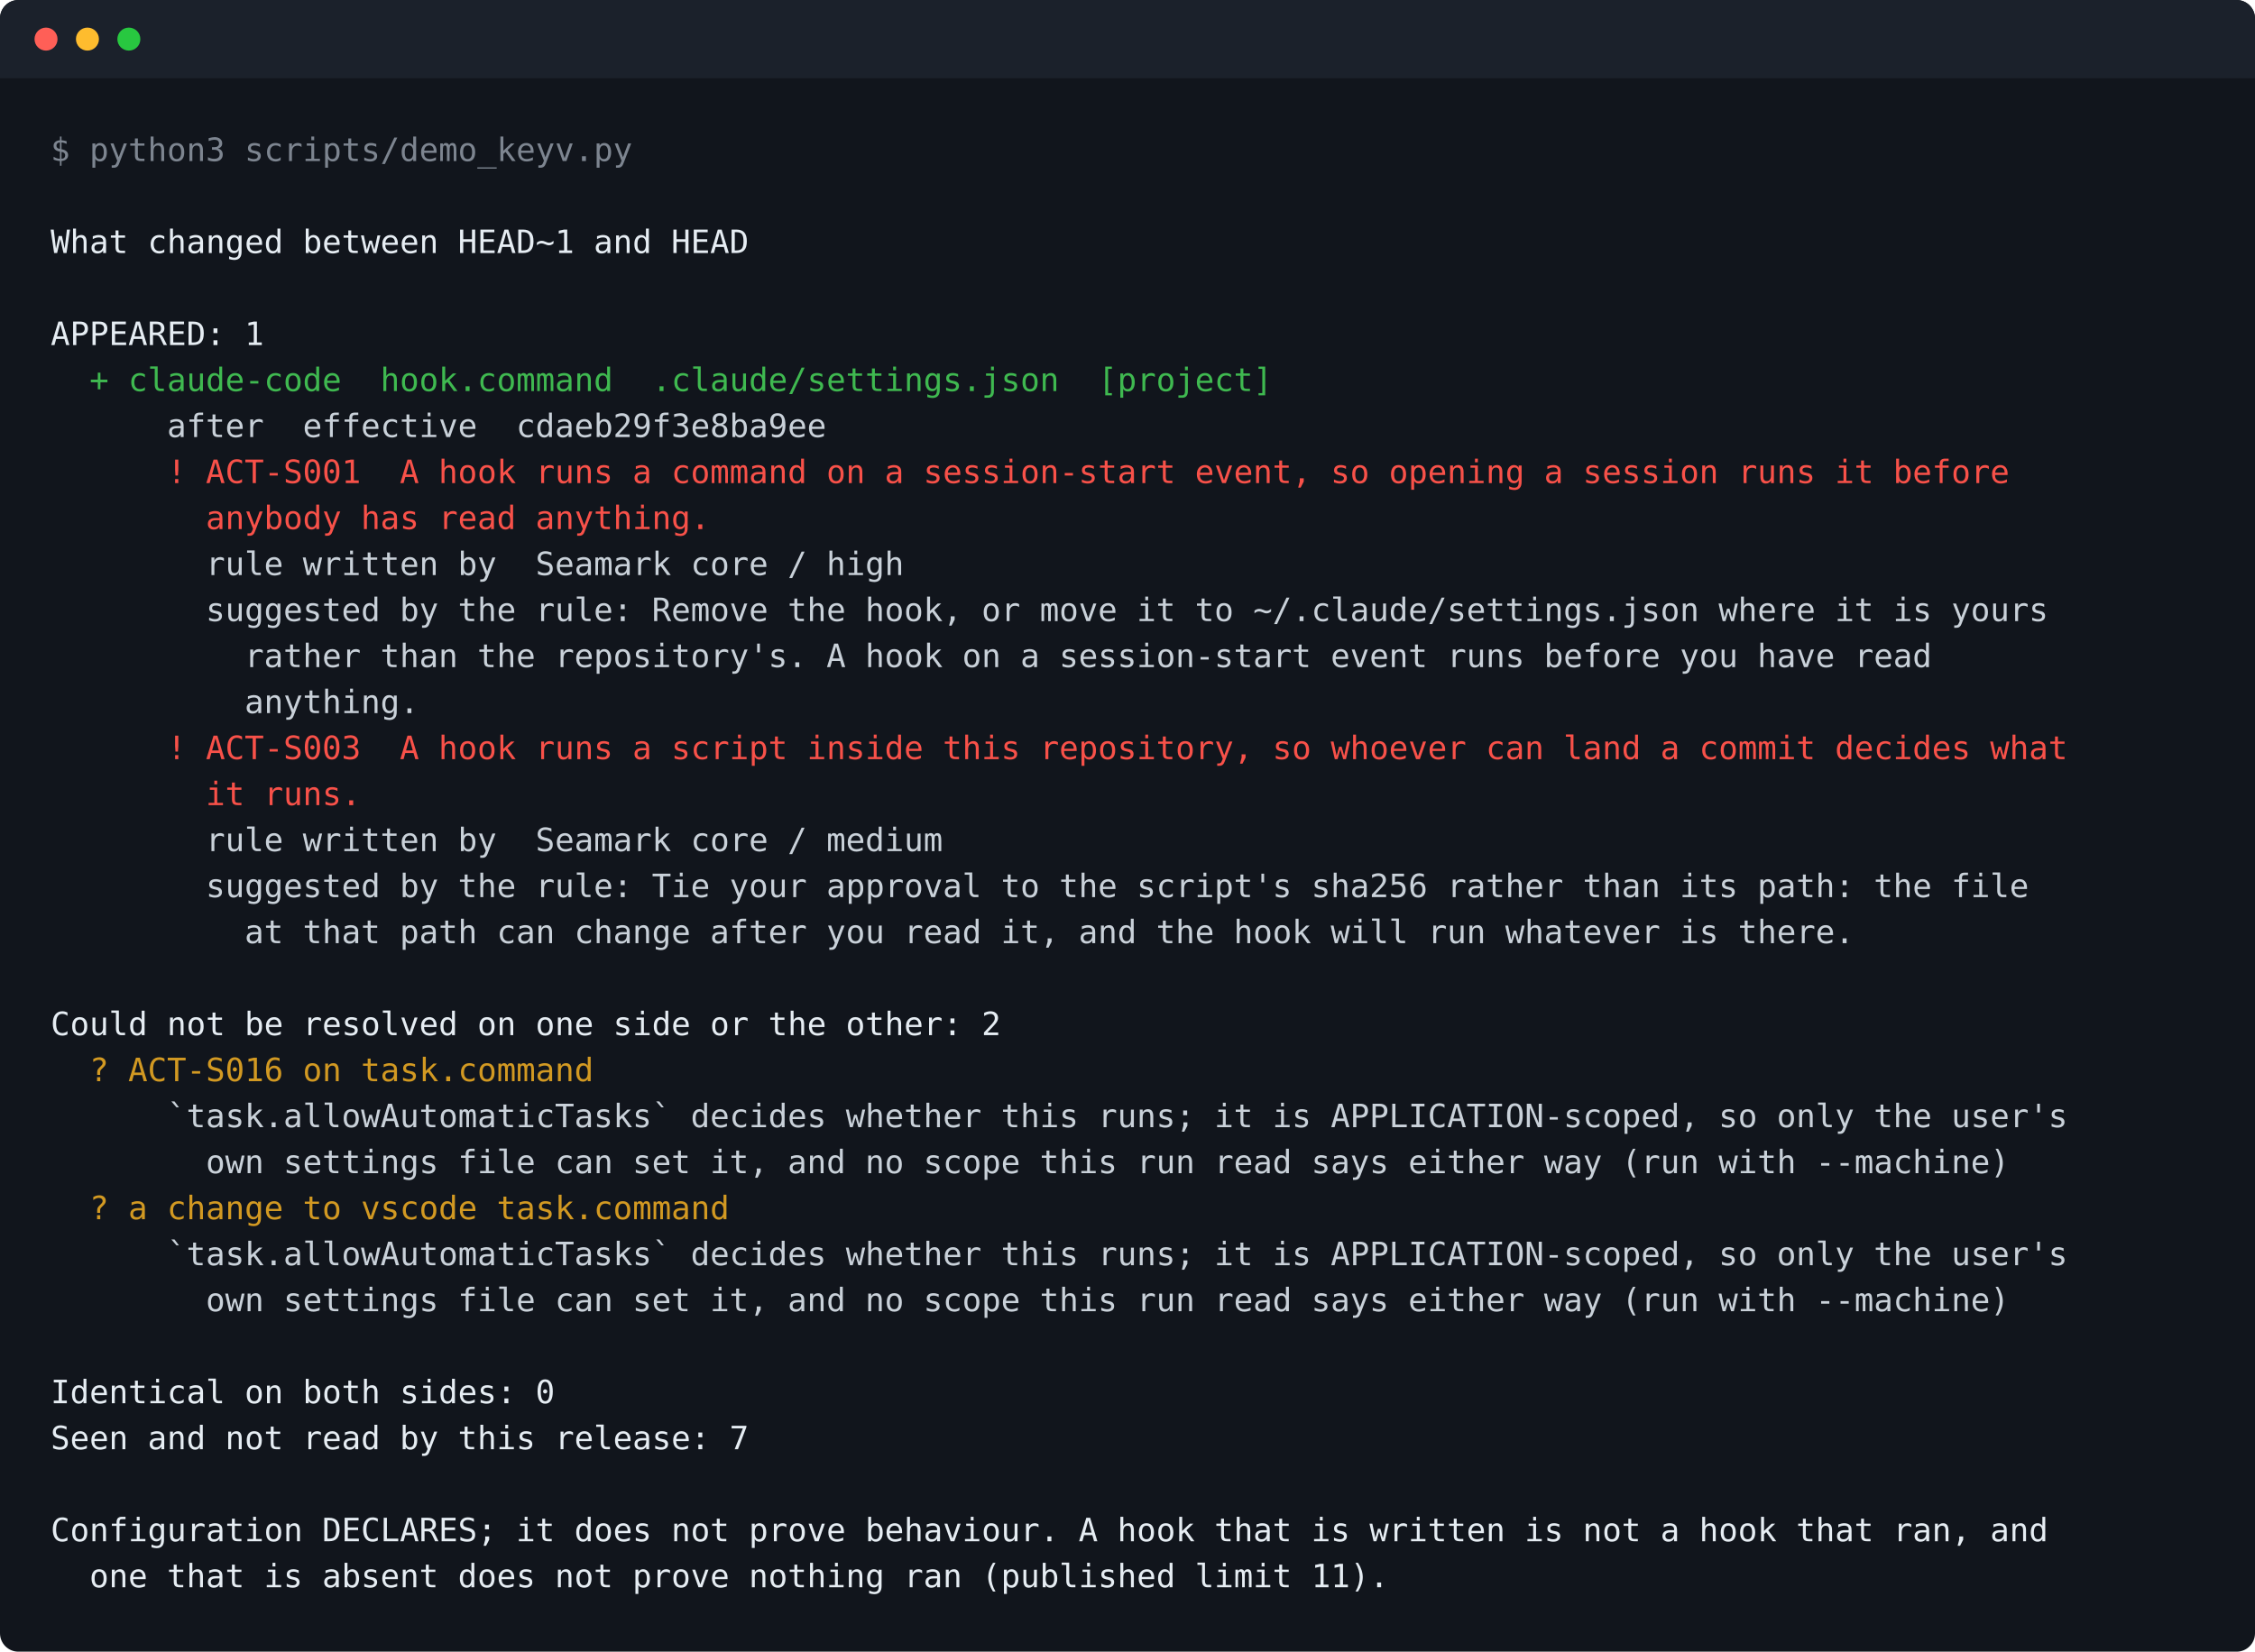
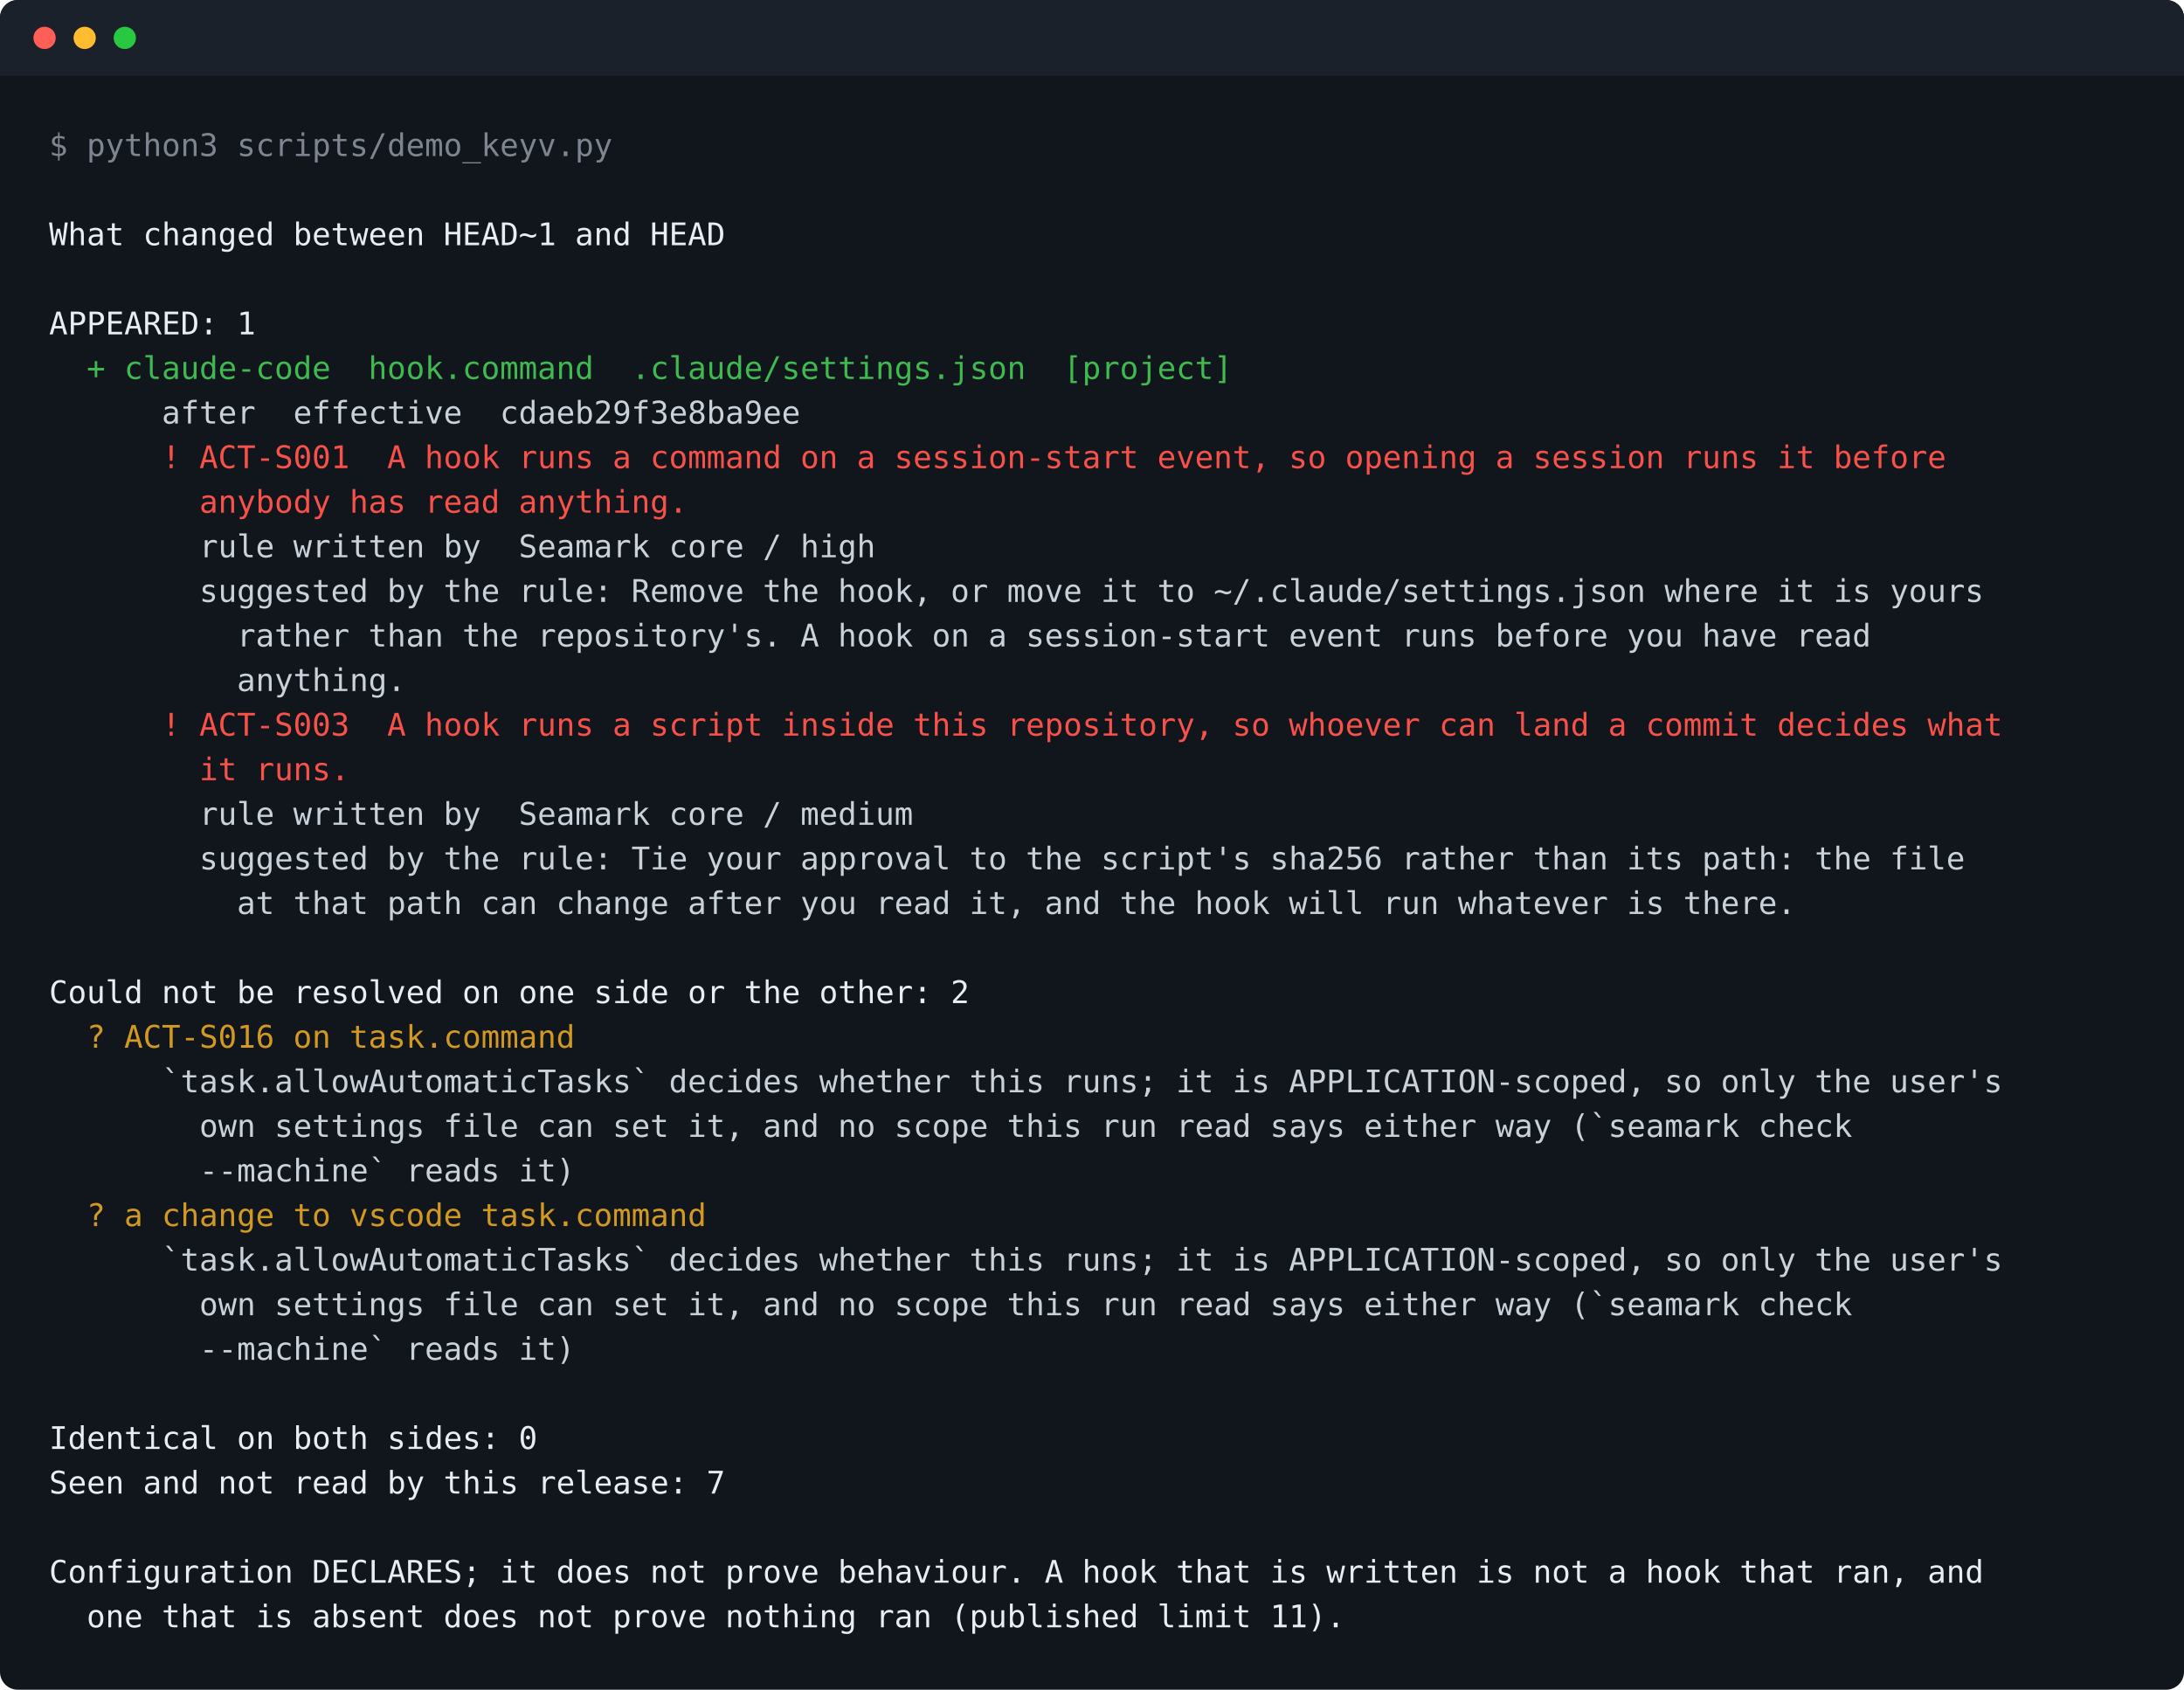
- <svg xmlns="http://www.w3.org/2000/svg" width="980" height="718" viewBox="0 0 980 718" role="img" aria-label="The output of python3 scripts/demo_keyv.py">
-   <rect width="980" height="718" rx="8" fill="#11151c" />
+ <svg xmlns="http://www.w3.org/2000/svg" width="980" height="758" viewBox="0 0 980 758" role="img" aria-label="The output of python3 scripts/demo_keyv.py">
+   <rect width="980" height="758" rx="8" fill="#11151c" />
  <path d="M0 8a8 8 0 0 1 8-8h964a8 8 0 0 1 8 8v26H0z" fill="#1b212b" />
  <circle cx="20" cy="17" r="5" fill="#ff5f57" />
  <circle cx="38" cy="17" r="5" fill="#febc2e" />
  <circle cx="56" cy="17" r="5" fill="#28c840" />
  <g font-family="ui-monospace, SFMono-Regular, Menlo, Consolas, DejaVu Sans Mono, monospace" font-size="14">
    <text x="22" y="70" fill="#7d8590" xml:space="preserve">$ python3 scripts/demo_keyv.py</text>
    <text x="22" y="110" fill="#e6edf3" xml:space="preserve">What changed between HEAD~1 and HEAD</text>
    <text x="22" y="150" fill="#e6edf3" xml:space="preserve">APPEARED: 1</text>
    <text x="22" y="170" fill="#3fb950" xml:space="preserve">  + claude-code  hook.command  .claude/settings.json  [project]</text>
    <text x="22" y="190" fill="#c9d1d9" xml:space="preserve">      after  effective  cdaeb29f3e8ba9ee</text>
    <text x="22" y="210" fill="#f85149" xml:space="preserve">      ! ACT-S001  A hook runs a command on a session-start event, so opening a session runs it before</text>
    <text x="22" y="230" fill="#f85149" xml:space="preserve">        anybody has read anything.</text>
    <text x="22" y="250" fill="#c9d1d9" xml:space="preserve">        rule written by  Seamark core / high</text>
    <text x="22" y="270" fill="#c9d1d9" xml:space="preserve">        suggested by the rule: Remove the hook, or move it to ~/.claude/settings.json where it is yours</text>
    <text x="22" y="290" fill="#c9d1d9" xml:space="preserve">          rather than the repository's. A hook on a session-start event runs before you have read</text>
    <text x="22" y="310" fill="#c9d1d9" xml:space="preserve">          anything.</text>
    <text x="22" y="330" fill="#f85149" xml:space="preserve">      ! ACT-S003  A hook runs a script inside this repository, so whoever can land a commit decides what</text>
    <text x="22" y="350" fill="#f85149" xml:space="preserve">        it runs.</text>
    <text x="22" y="370" fill="#c9d1d9" xml:space="preserve">        rule written by  Seamark core / medium</text>
    <text x="22" y="390" fill="#c9d1d9" xml:space="preserve">        suggested by the rule: Tie your approval to the script's sha256 rather than its path: the file</text>
    <text x="22" y="410" fill="#c9d1d9" xml:space="preserve">          at that path can change after you read it, and the hook will run whatever is there.</text>
    <text x="22" y="450" fill="#e6edf3" xml:space="preserve">Could not be resolved on one side or the other: 2</text>
    <text x="22" y="470" fill="#d29922" xml:space="preserve">  ? ACT-S016 on task.command</text>
    <text x="22" y="490" fill="#c9d1d9" xml:space="preserve">      `task.allowAutomaticTasks` decides whether this runs; it is APPLICATION-scoped, so only the user's</text>
-     <text x="22" y="510" fill="#c9d1d9" xml:space="preserve">        own settings file can set it, and no scope this run read says either way (run with --machine)</text>
-     <text x="22" y="530" fill="#d29922" xml:space="preserve">  ? a change to vscode task.command</text>
-     <text x="22" y="550" fill="#c9d1d9" xml:space="preserve">      `task.allowAutomaticTasks` decides whether this runs; it is APPLICATION-scoped, so only the user's</text>
-     <text x="22" y="570" fill="#c9d1d9" xml:space="preserve">        own settings file can set it, and no scope this run read says either way (run with --machine)</text>
-     <text x="22" y="610" fill="#e6edf3" xml:space="preserve">Identical on both sides: 0</text>
-     <text x="22" y="630" fill="#e6edf3" xml:space="preserve">Seen and not read by this release: 7</text>
-     <text x="22" y="670" fill="#e6edf3" xml:space="preserve">Configuration DECLARES; it does not prove behaviour. A hook that is written is not a hook that ran, and</text>
-     <text x="22" y="690" fill="#e6edf3" xml:space="preserve">  one that is absent does not prove nothing ran (published limit 11).</text>
+     <text x="22" y="510" fill="#c9d1d9" xml:space="preserve">        own settings file can set it, and no scope this run read says either way (`seamark check</text>
+     <text x="22" y="530" fill="#c9d1d9" xml:space="preserve">        --machine` reads it)</text>
+     <text x="22" y="550" fill="#d29922" xml:space="preserve">  ? a change to vscode task.command</text>
+     <text x="22" y="570" fill="#c9d1d9" xml:space="preserve">      `task.allowAutomaticTasks` decides whether this runs; it is APPLICATION-scoped, so only the user's</text>
+     <text x="22" y="590" fill="#c9d1d9" xml:space="preserve">        own settings file can set it, and no scope this run read says either way (`seamark check</text>
+     <text x="22" y="610" fill="#c9d1d9" xml:space="preserve">        --machine` reads it)</text>
+     <text x="22" y="650" fill="#e6edf3" xml:space="preserve">Identical on both sides: 0</text>
+     <text x="22" y="670" fill="#e6edf3" xml:space="preserve">Seen and not read by this release: 7</text>
+     <text x="22" y="710" fill="#e6edf3" xml:space="preserve">Configuration DECLARES; it does not prove behaviour. A hook that is written is not a hook that ran, and</text>
+     <text x="22" y="730" fill="#e6edf3" xml:space="preserve">  one that is absent does not prove nothing ran (published limit 11).</text>
  </g>
</svg>
